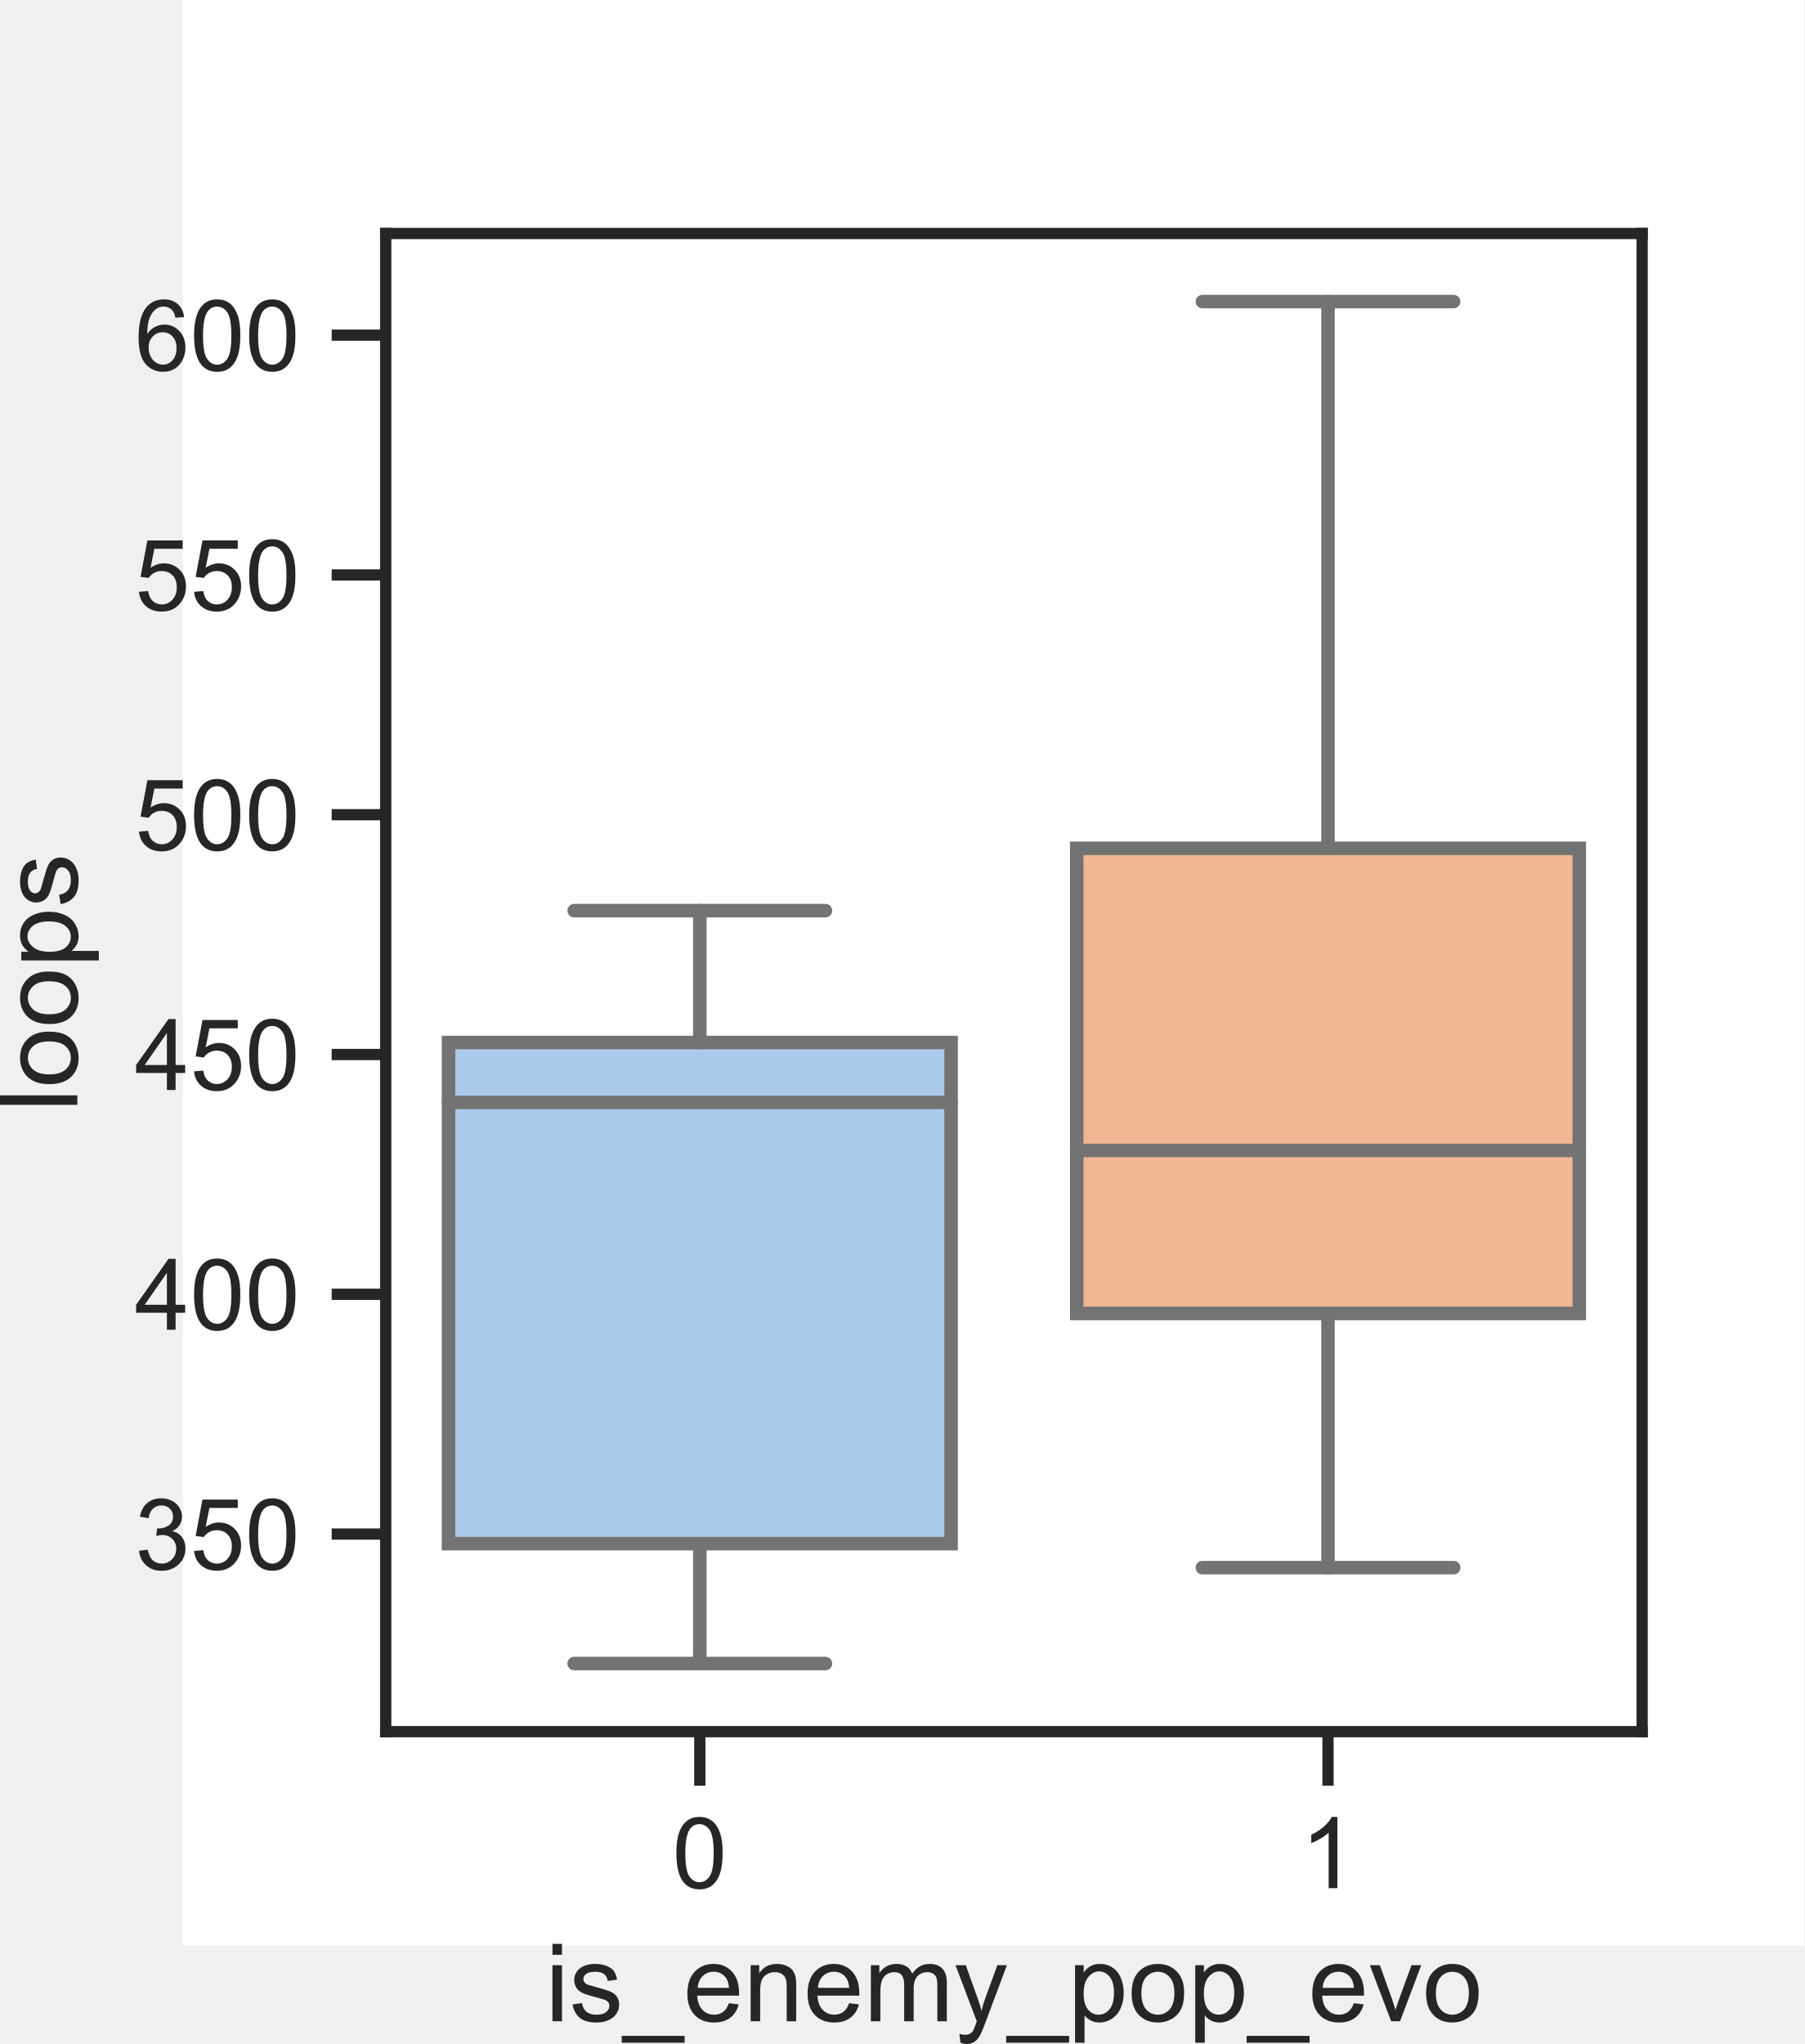
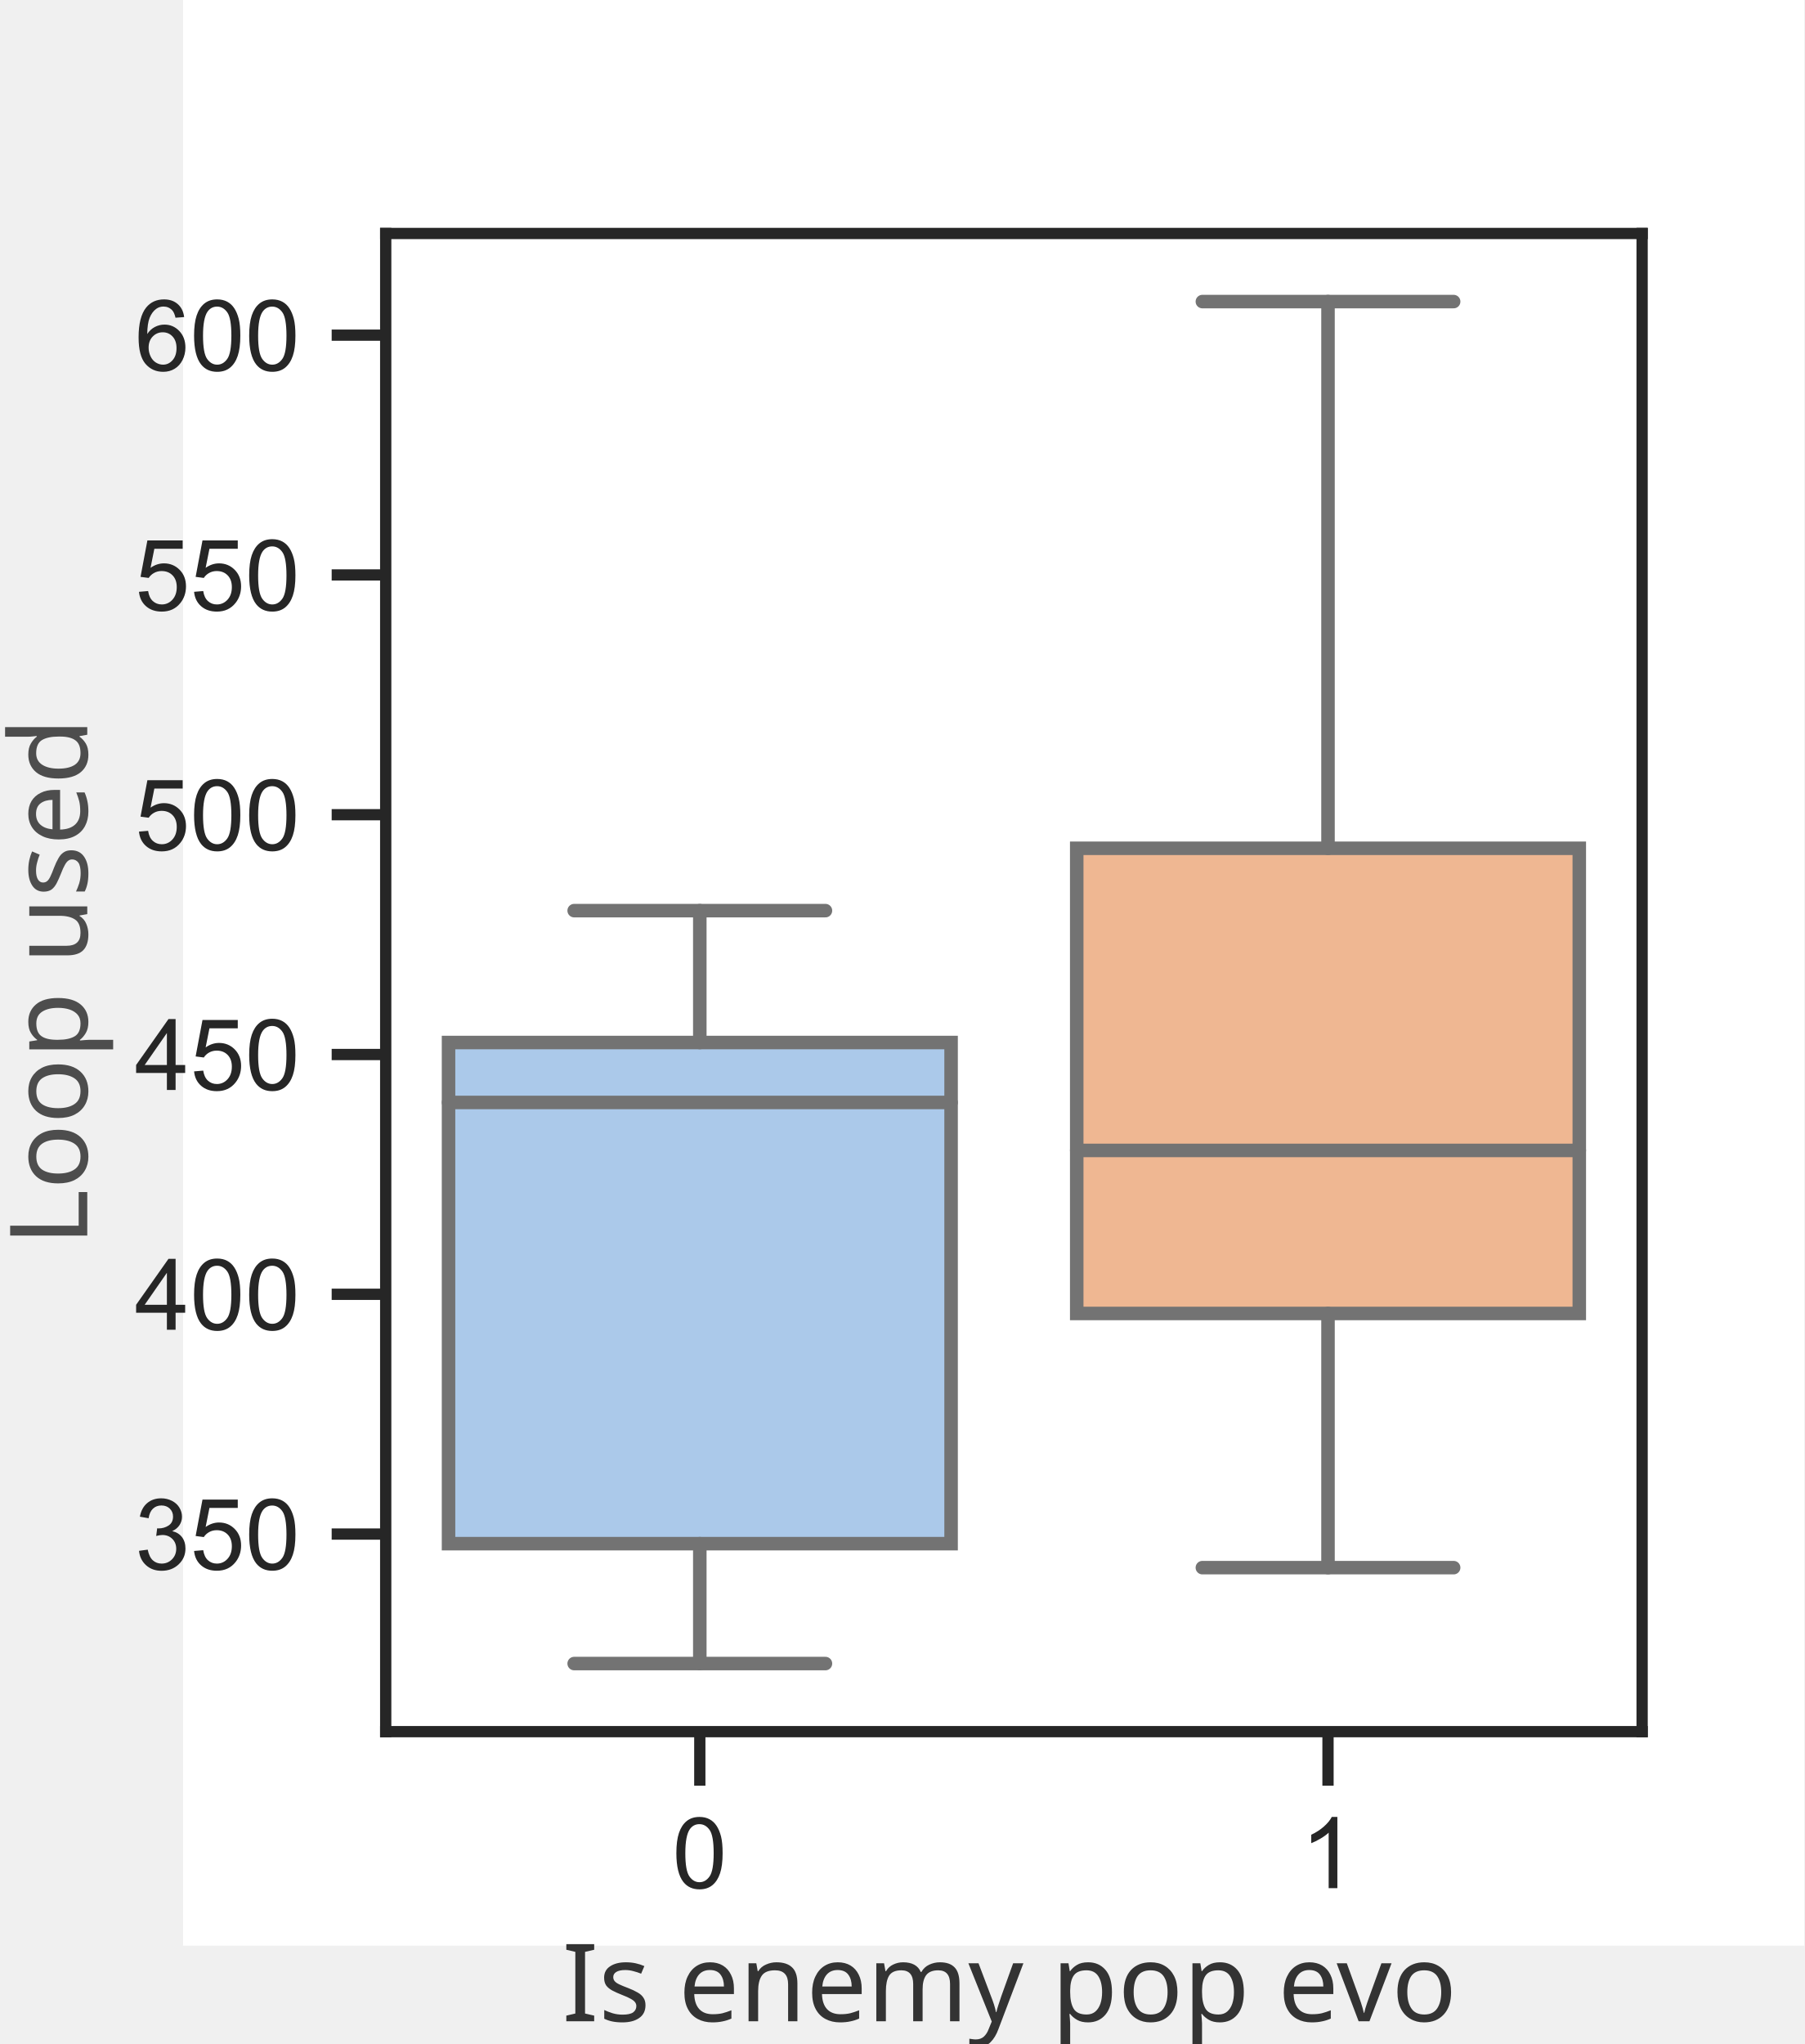
<svg xmlns="http://www.w3.org/2000/svg" xmlns:xlink="http://www.w3.org/1999/xlink" height="226.915pt" version="1.1" viewBox="0 0 200.325 226.915" width="200.325pt" id="svg270">
  <defs id="defs6">
    <style type="text/css" id="style4">*{stroke-linecap:butt;stroke-linejoin:round;}</style>
  </defs>
  <g id="figure_1" transform="translate(20.32547)">
    <g id="patch_1">
      <path d="M 0,216 H 180 V 0 H 0 Z" style="fill:#ffffff" id="path8" />
    </g>
    <g id="axes_1">
      <g id="patch_2">
        <path d="M 22.5,192.24 H 162 V 25.92 H 22.5 Z" style="fill:#ffffff" id="path11" />
      </g>
      <g id="matplotlib.axis_1">
        <g id="xtick_1">
          <g id="line2d_1">
            <defs id="defs15">
              <path d="M 0,0 V 6" id="m96691e920d" style="stroke:#262626;stroke-width:1.25" />
            </defs>
            <g id="g19">
              <use style="fill:#262626;stroke:#262626;stroke-width:1.25" x="57.375" xlink:href="#m96691e920d" y="192.24" id="use17" width="100%" height="100%" />
            </g>
          </g>
          <g id="text_1">
            <g style="fill:#262626" transform="matrix(0.11,0,0,-0.11,54.31648,209.6136)" id="g27">
              <defs id="defs23">
                <path d="m 4.156,35.297 q 0,12.703 2.609,20.438 2.609,7.75 7.75,11.938 5.156,4.203 12.969,4.203 5.766,0 10.109,-2.328 4.344,-2.312 7.172,-6.688 Q 47.609,58.5 49.219,52.219 q 1.609,-6.266 1.609,-16.922 0,-12.594 -2.594,-20.328 Q 45.656,7.234 40.5,3 35.359,-1.219 27.484,-1.219 q -10.344,0 -16.25,7.422 -7.078,8.938 -7.078,29.094 z m 9.031,0 q 0,-17.625 4.125,-23.469 Q 21.438,6 27.484,6 q 6.062,0 10.188,5.859 4.125,5.859 4.125,23.438 0,17.688 -4.125,23.484 -4.125,5.812 -10.281,5.812 -6.047,0 -9.672,-5.125 Q 13.188,52.938 13.188,35.297 Z" id="ArialMT-48" />
              </defs>
              <use xlink:href="#ArialMT-48" id="use25" x="0" y="0" width="100%" height="100%" />
            </g>
          </g>
        </g>
        <g id="xtick_2">
          <g id="line2d_2">
            <g id="g33">
              <use style="fill:#262626;stroke:#262626;stroke-width:1.25" x="127.125" xlink:href="#m96691e920d" y="192.24" id="use31" width="100%" height="100%" />
            </g>
          </g>
          <g id="text_2">
            <g style="fill:#262626" transform="matrix(0.11,0,0,-0.11,124.0665,209.6136)" id="g41">
              <defs id="defs37">
                <path d="m 37.25,0 h -8.781 v 56 q -3.172,-3.016 -8.328,-6.047 -5.156,-3.031 -9.25,-4.547 v 8.5 q 7.375,3.469 12.891,8.391 5.516,4.938 7.812,9.578 H 37.25 Z" id="ArialMT-49" />
              </defs>
              <use xlink:href="#ArialMT-49" id="use39" x="0" y="0" width="100%" height="100%" />
            </g>
          </g>
        </g>
-         <g id="text_3">
-           <g style="fill:#262626" transform="matrix(0.12,0,0,-0.12,40.21688,224.3892)" id="g89">
-             <defs id="defs55">
-               <path d="M 6.641,61.469 V 71.578 H 15.438 V 61.469 Z M 6.641,0 V 51.859 H 15.438 V 0 Z" id="ArialMT-105" />
-               <path d="m 3.078,15.484 8.688,1.359 Q 12.5,11.625 15.844,8.844 19.188,6.062 25.203,6.062 q 6.047,0 8.969,2.453 2.938,2.469 2.938,5.797 0,2.969 -2.594,4.688 Q 32.719,20.172 25.531,21.969 15.875,24.422 12.141,26.203 8.406,27.984 6.469,31.125 q -1.922,3.156 -1.922,6.969 0,3.453 1.578,6.406 1.594,2.969 4.328,4.922 2.047,1.5 5.578,2.547 3.547,1.062 7.609,1.062 6.094,0 10.703,-1.766 4.625,-1.75 6.812,-4.766 2.203,-3 3.031,-8.016 L 35.594,37.312 q -0.578,4 -3.391,6.234 -2.812,2.25 -7.938,2.25 -6.047,0 -8.641,-2 -2.594,-2 -2.594,-4.688 0,-1.703 1.078,-3.078 1.078,-1.406 3.375,-2.344 1.312,-0.484 7.766,-2.234 9.328,-2.5 13,-4.094 3.688,-1.578 5.781,-4.609 2.109,-3.016 2.109,-7.516 0,-4.391 -2.562,-8.281 -2.562,-3.875 -7.406,-6 -4.828,-2.125 -10.922,-2.125 -10.109,0 -15.406,4.203 -5.297,4.203 -6.766,12.453 z" id="ArialMT-115" />
-               <path d="m -1.516,-19.875 v 6.344 h 58.25 V -19.875 Z" id="ArialMT-95" />
-               <path d="m 42.094,16.703 9.078,-1.125 Q 49.031,7.625 43.219,3.219 37.406,-1.172 28.375,-1.172 q -11.375,0 -18.047,7 -6.672,7.016 -6.672,19.656 0,13.094 6.734,20.312 6.75,7.234 17.484,7.234 10.406,0 17,-7.078 6.594,-7.078 6.594,-19.922 0,-0.781 -0.047,-2.344 H 12.75 q 0.484,-8.547 4.828,-13.094 4.344,-4.531 10.844,-4.531 4.828,0 8.25,2.531 3.422,2.547 5.422,8.109 z M 13.234,30.906 H 42.188 q -0.578,6.547 -3.312,9.812 -4.203,5.078 -10.891,5.078 -6.062,0 -10.188,-4.047 -4.125,-4.047 -4.562,-10.844 z" id="ArialMT-101" />
-               <path d="M 6.594,0 V 51.859 H 14.5 v -7.375 q 5.719,8.547 16.5,8.547 4.688,0 8.625,-1.688 3.938,-1.688 5.891,-4.422 Q 47.469,44.188 48.25,40.438 48.734,37.984 48.734,31.891 V 0 H 39.938 v 31.547 q 0,5.375 -1.031,8.031 -1.016,2.656 -3.625,4.234 -2.609,1.594 -6.125,1.594 -5.625,0 -9.703,-3.562 Q 15.375,38.281 15.375,28.328 V 0 Z" id="ArialMT-110" />
-               <path d="m 6.594,0 v 51.859 h 7.859 v -7.281 q 2.438,3.812 6.484,6.125 4.062,2.328 9.234,2.328 5.766,0 9.453,-2.391 3.688,-2.391 5.203,-6.688 6.156,9.078 16.016,9.078 7.719,0 11.859,-4.281 4.156,-4.266 4.156,-13.156 V 0 h -8.75 v 32.672 q 0,5.266 -0.859,7.578 -0.844,2.328 -3.094,3.734 -2.234,1.422 -5.266,1.422 -5.469,0 -9.094,-3.641 Q 46.188,38.141 46.188,30.125 V 0 h -8.781 v 33.688 q 0,5.859 -2.156,8.781 -2.141,2.938 -7.031,2.938 -3.703,0 -6.859,-1.953 Q 18.219,41.5 16.797,37.734 15.375,33.984 15.375,26.906 V 0 Z" id="ArialMT-109" />
-               <path d="m 6.203,-19.969 -0.984,8.25 Q 8.109,-12.5 10.25,-12.5 q 2.938,0 4.688,0.984 1.766,0.969 2.891,2.719 0.828,1.328 2.688,6.547 0.234,0.734 0.781,2.156 l -19.688,51.953 h 9.469 L 21.875,21.828 Q 23.969,16.109 25.641,9.812 27.156,15.875 29.25,21.625 L 40.328,51.859 H 49.125 L 29.391,-0.875 Q 26.219,-9.422 24.469,-12.641 22.125,-17 19.094,-19.016 q -3.031,-2.031 -7.234,-2.031 -2.531,0 -5.656,1.078 z" id="ArialMT-121" />
-               <path d="m 6.594,-19.875 v 71.734 h 8 V 45.125 Q 17.438,49.078 21,51.047 q 3.562,1.984 8.641,1.984 6.641,0 11.719,-3.422 5.078,-3.422 7.656,-9.656 2.594,-6.219 2.594,-13.641 0,-7.953 -2.859,-14.328 Q 45.906,5.609 40.453,2.219 35.016,-1.172 29,-1.172 q -4.391,0 -7.891,1.859 Q 17.625,2.547 15.375,5.375 v -25.25 z m 7.953,45.516 q 0,-10.016 4.047,-14.797 4.062,-4.781 9.828,-4.781 5.859,0 10.031,4.953 Q 42.625,15.969 42.625,26.375 q 0,9.906 -4.078,14.828 -4.078,4.938 -9.734,4.938 -5.625,0 -9.953,-5.25 -4.312,-5.25 -4.312,-15.25 z" id="ArialMT-112" />
-               <path d="m 3.328,25.922 q 0,14.406 8,21.344 6.688,5.766 16.312,5.766 10.688,0 17.469,-7.016 6.797,-7 6.797,-19.359 0,-10 -3,-15.75 -3,-5.734 -8.75,-8.906 Q 34.422,-1.172 27.641,-1.172 16.75,-1.172 10.031,5.812 3.328,12.797 3.328,25.922 Z m 9.031,0 q 0,-9.953 4.344,-14.906 4.344,-4.953 10.938,-4.953 6.547,0 10.891,4.969 4.344,4.984 4.344,15.188 0,9.625 -4.375,14.578 Q 34.125,45.75 27.641,45.75 q -6.594,0 -10.938,-4.938 -4.344,-4.922 -4.344,-14.891 z" id="ArialMT-111" />
-               <path d="M 21,0 1.266,51.859 h 9.281 L 21.688,20.797 q 1.797,-5.031 3.312,-10.438 1.172,4.094 3.266,9.859 l 11.531,31.641 h 9.031 L 29.203,0 Z" id="ArialMT-118" />
-             </defs>
-             <use xlink:href="#ArialMT-105" id="use57" x="0" y="0" width="100%" height="100%" />
-             <use x="22.217" xlink:href="#ArialMT-115" id="use59" y="0" width="100%" height="100%" />
-             <use x="72.217" xlink:href="#ArialMT-95" id="use61" y="0" width="100%" height="100%" />
-             <use x="127.832" xlink:href="#ArialMT-101" id="use63" y="0" width="100%" height="100%" />
-             <use x="183.447" xlink:href="#ArialMT-110" id="use65" y="0" width="100%" height="100%" />
-             <use x="239.062" xlink:href="#ArialMT-101" id="use67" y="0" width="100%" height="100%" />
-             <use x="294.678" xlink:href="#ArialMT-109" id="use69" y="0" width="100%" height="100%" />
-             <use x="377.979" xlink:href="#ArialMT-121" id="use71" y="0" width="100%" height="100%" />
-             <use x="427.979" xlink:href="#ArialMT-95" id="use73" y="0" width="100%" height="100%" />
-             <use x="483.594" xlink:href="#ArialMT-112" id="use75" y="0" width="100%" height="100%" />
-             <use x="539.209" xlink:href="#ArialMT-111" id="use77" y="0" width="100%" height="100%" />
-             <use x="594.824" xlink:href="#ArialMT-112" id="use79" y="0" width="100%" height="100%" />
-             <use x="650.439" xlink:href="#ArialMT-95" id="use81" y="0" width="100%" height="100%" />
-             <use x="706.055" xlink:href="#ArialMT-101" id="use83" y="0" width="100%" height="100%" />
-             <use x="761.67" xlink:href="#ArialMT-118" id="use85" y="0" width="100%" height="100%" />
-             <use x="811.67" xlink:href="#ArialMT-111" id="use87" y="0" width="100%" height="100%" />
-           </g>
-         </g>
+         <text xml:space="preserve" style="font-style:normal;font-weight:normal;font-size:12px;line-height:1.25;font-family:sans-serif;fill:#333333;fill-opacity:1;stroke:none;stroke-width:0.75;" x="42.069" y="224.389" id="text1751">
+           <tspan id="tspan1749" x="42.069" y="224.389" style="font-size:12px;stroke-width:0.75;fill:#333333;">Is enemy pop evo</tspan>
+         </text>
      </g>
      <g id="matplotlib.axis_2">
        <g id="ytick_1">
          <g id="line2d_3">
            <defs id="defs94">
              <path d="M 0,0 H -6" id="m75adcecc2c" style="stroke:#262626;stroke-width:1.25" />
            </defs>
            <g id="g98">
              <use style="fill:#262626;stroke:#262626;stroke-width:1.25" x="22.5" xlink:href="#m75adcecc2c" y="170.305" id="use96" width="100%" height="100%" />
            </g>
          </g>
          <g id="text_4">
            <g style="fill:#262626" transform="matrix(0.11,0,0,-0.11,-5.351094,174.2422)" id="g111">
              <defs id="defs103">
                <path d="m 4.203,18.891 8.781,1.172 Q 14.5,12.594 18.141,9.297 21.781,6 27,6 33.203,6 37.469,10.297 41.75,14.594 41.75,20.953 q 0,6.047 -3.953,9.969 -3.953,3.938 -10.062,3.938 -2.484,0 -6.203,-0.969 l 0.984,7.719 Q 23.391,41.5 23.922,41.5 q 5.625,0 10.109,2.922 4.5,2.938 4.5,9.047 0,4.828 -3.281,8 -3.266,3.188 -8.438,3.188 -5.125,0 -8.547,-3.234 -3.422,-3.219 -4.391,-9.656 l -8.797,1.562 q 1.609,8.828 7.312,13.688 5.719,4.859 14.219,4.859 5.859,0 10.781,-2.516 4.938,-2.516 7.547,-6.859 2.625,-4.344 2.625,-9.234 0,-4.625 -2.5,-8.438 -2.484,-3.812 -7.359,-6.062 6.344,-1.453 9.859,-6.078 3.516,-4.609 3.516,-11.547 0,-9.375 -6.844,-15.891 -6.828,-6.516 -17.281,-6.516 -9.422,0 -15.656,5.609 -6.219,5.625 -7.094,14.547 z" id="ArialMT-51" />
                <path d="M 4.156,18.75 13.375,19.531 Q 14.406,12.797 18.141,9.391 21.875,6 27.156,6 33.5,6 37.891,10.781 42.281,15.578 42.281,23.484 42.281,31 38.062,35.344 33.844,39.703 27,39.703 q -4.25,0 -7.672,-1.938 -3.406,-1.922 -5.359,-5 l -8.25,1.078 6.922,36.766 H 48.25 v -8.406 H 19.672 L 15.828,42.969 q 6.438,4.5 13.516,4.5 9.375,0 15.812,-6.5 6.453,-6.5 6.453,-16.703 0,-9.719 -5.656,-16.797 -6.891,-8.688 -18.797,-8.688 -9.766,0 -15.953,5.469 Q 5.031,9.719 4.156,18.75 Z" id="ArialMT-53" />
              </defs>
              <use xlink:href="#ArialMT-51" id="use105" x="0" y="0" width="100%" height="100%" />
              <use x="55.615" xlink:href="#ArialMT-53" id="use107" y="0" width="100%" height="100%" />
              <use x="111.23" xlink:href="#ArialMT-48" id="use109" y="0" width="100%" height="100%" />
            </g>
          </g>
        </g>
        <g id="ytick_2">
          <g id="line2d_4">
            <g id="g117">
              <use style="fill:#262626;stroke:#262626;stroke-width:1.25" x="22.5" xlink:href="#m75adcecc2c" y="143.686" id="use115" width="100%" height="100%" />
            </g>
          </g>
          <g id="text_5">
            <g style="fill:#262626" transform="matrix(0.11,0,0,-0.11,-5.351094,147.6224)" id="g129">
              <defs id="defs121">
                <path d="m 32.328,0 v 17.141 h -31.062 v 8.062 l 32.672,46.375 h 7.172 v -46.375 h 9.672 v -8.062 H 41.109 V 0 Z m 0,25.203 V 57.469 L 9.906,25.203 Z" id="ArialMT-52" />
              </defs>
              <use xlink:href="#ArialMT-52" id="use123" x="0" y="0" width="100%" height="100%" />
              <use x="55.615" xlink:href="#ArialMT-48" id="use125" y="0" width="100%" height="100%" />
              <use x="111.23" xlink:href="#ArialMT-48" id="use127" y="0" width="100%" height="100%" />
            </g>
          </g>
        </g>
        <g id="ytick_3">
          <g id="line2d_5">
            <g id="g135">
              <use style="fill:#262626;stroke:#262626;stroke-width:1.25" x="22.5" xlink:href="#m75adcecc2c" y="117.066" id="use133" width="100%" height="100%" />
            </g>
          </g>
          <g id="text_6">
            <g style="fill:#262626" transform="matrix(0.11,0,0,-0.11,-5.351094,121.0027)" id="g144">
              <use xlink:href="#ArialMT-52" id="use138" x="0" y="0" width="100%" height="100%" />
              <use x="55.615" xlink:href="#ArialMT-53" id="use140" y="0" width="100%" height="100%" />
              <use x="111.23" xlink:href="#ArialMT-48" id="use142" y="0" width="100%" height="100%" />
            </g>
          </g>
        </g>
        <g id="ytick_4">
          <g id="line2d_6">
            <g id="g150">
              <use style="fill:#262626;stroke:#262626;stroke-width:1.25" x="22.5" xlink:href="#m75adcecc2c" y="90.446" id="use148" width="100%" height="100%" />
            </g>
          </g>
          <g id="text_7">
            <g style="fill:#262626" transform="matrix(0.11,0,0,-0.11,-5.351094,94.38299)" id="g159">
              <use xlink:href="#ArialMT-53" id="use153" x="0" y="0" width="100%" height="100%" />
              <use x="55.615" xlink:href="#ArialMT-48" id="use155" y="0" width="100%" height="100%" />
              <use x="111.23" xlink:href="#ArialMT-48" id="use157" y="0" width="100%" height="100%" />
            </g>
          </g>
        </g>
        <g id="ytick_5">
          <g id="line2d_7">
            <g id="g165">
              <use style="fill:#262626;stroke:#262626;stroke-width:1.25" x="22.5" xlink:href="#m75adcecc2c" y="63.826" id="use163" width="100%" height="100%" />
            </g>
          </g>
          <g id="text_8">
            <g style="fill:#262626" transform="matrix(0.11,0,0,-0.11,-5.351094,67.76328)" id="g174">
              <use xlink:href="#ArialMT-53" id="use168" x="0" y="0" width="100%" height="100%" />
              <use x="55.615" xlink:href="#ArialMT-53" id="use170" y="0" width="100%" height="100%" />
              <use x="111.23" xlink:href="#ArialMT-48" id="use172" y="0" width="100%" height="100%" />
            </g>
          </g>
        </g>
        <g id="ytick_6">
          <g id="line2d_8">
            <g id="g180">
              <use style="fill:#262626;stroke:#262626;stroke-width:1.25" x="22.5" xlink:href="#m75adcecc2c" y="37.207" id="use178" width="100%" height="100%" />
            </g>
          </g>
          <g id="text_9">
            <g style="fill:#262626" transform="matrix(0.11,0,0,-0.11,-5.351094,41.14356)" id="g192">
              <defs id="defs184">
                <path d="M 49.75,54.047 41.016,53.375 q -1.172,5.172 -3.312,7.516 -3.578,3.766 -8.797,3.766 -4.203,0 -7.375,-2.344 Q 17.391,59.281 14.984,53.469 12.594,47.656 12.5,36.922 15.672,41.75 20.266,44.094 q 4.594,2.344 9.625,2.344 8.781,0 14.953,-6.469 Q 51.031,33.5 51.031,23.25 51.031,16.5 48.125,10.719 45.219,4.938 40.141,1.859 35.062,-1.219 28.609,-1.219 17.625,-1.219 10.688,6.859 3.766,14.938 3.766,33.5 q 0,20.75 7.656,30.172 6.688,8.203 18.016,8.203 8.453,0 13.844,-4.734 Q 48.688,62.406 49.75,54.047 Z M 13.875,23.188 q 0,-4.531 1.922,-8.688 Q 17.719,10.359 21.188,8.172 24.656,6 28.469,6 q 5.562,0 9.562,4.484 4.016,4.5 4.016,12.219 0,7.422 -3.969,11.688 -3.953,4.281 -9.953,4.281 -5.953,0 -10.109,-4.281 Q 13.875,30.125 13.875,23.188 Z" id="ArialMT-54" />
              </defs>
              <use xlink:href="#ArialMT-54" id="use186" x="0" y="0" width="100%" height="100%" />
              <use x="55.615" xlink:href="#ArialMT-48" id="use188" y="0" width="100%" height="100%" />
              <use x="111.23" xlink:href="#ArialMT-48" id="use190" y="0" width="100%" height="100%" />
            </g>
          </g>
        </g>
-         <g id="text_10">
-           <g style="fill:#262626" transform="matrix(0,-0.12,-0.12,0,-11.73609,123.4228)" id="g209">
-             <defs id="defs197">
-               <path d="M 6.391,0 V 71.578 H 15.188 V 0 Z" id="ArialMT-108" />
-             </defs>
-             <use xlink:href="#ArialMT-108" id="use199" x="0" y="0" width="100%" height="100%" />
-             <use x="22.217" xlink:href="#ArialMT-111" id="use201" y="0" width="100%" height="100%" />
-             <use x="77.832" xlink:href="#ArialMT-111" id="use203" y="0" width="100%" height="100%" />
-             <use x="133.447" xlink:href="#ArialMT-112" id="use205" y="0" width="100%" height="100%" />
-             <use x="189.062" xlink:href="#ArialMT-115" id="use207" y="0" width="100%" height="100%" />
-           </g>
+         <g id="text_10" style="fill:#4d4d4d">
+           <text xml:space="preserve" style="font-style:normal;font-weight:normal;font-size:12px;line-height:1.25;font-family:sans-serif;fill:#4d4d4d;fill-opacity:1;stroke:none;stroke-width:0.75" x="-138.321" y="-10.636" id="text1745" transform="rotate(-90)">
+             <tspan id="tspan1743" x="-138.321" y="-10.636" style="font-size:12px;stroke-width:0.75;fill:#4d4d4d">Loop used</tspan>
+           </text>
        </g>
      </g>
      <g id="patch_3">
        <path clip-path="url(#p8706764269)" d="m 29.475,171.37 h 55.8 v -55.635 h -55.8 z" style="fill:#abc9ea;stroke:#737373;stroke-width:1.5;stroke-linejoin:miter" id="path213" />
      </g>
      <g id="patch_4">
        <path clip-path="url(#p8706764269)" d="m 99.225,145.815 h 55.8 V 94.173 h -55.8 z" style="fill:#efb792;stroke:#737373;stroke-width:1.5;stroke-linejoin:miter" id="path216" />
      </g>
      <g id="line2d_9">
        <path clip-path="url(#p8706764269)" d="M 57.375,171.37 V 184.68" style="fill:none;stroke:#737373;stroke-width:1.5;stroke-linecap:round" id="path219" />
      </g>
      <g id="line2d_10">
        <path clip-path="url(#p8706764269)" d="M 57.375,115.735 V 101.094" style="fill:none;stroke:#737373;stroke-width:1.5;stroke-linecap:round" id="path222" />
      </g>
      <g id="line2d_11">
        <path clip-path="url(#p8706764269)" d="m 43.425,184.68 h 27.9" style="fill:none;stroke:#737373;stroke-width:1.5;stroke-linecap:round" id="path225" />
      </g>
      <g id="line2d_12">
        <path clip-path="url(#p8706764269)" d="m 43.425,101.094 h 27.9" style="fill:none;stroke:#737373;stroke-width:1.5;stroke-linecap:round" id="path228" />
      </g>
      <g id="line2d_13" />
      <g id="line2d_14">
        <path clip-path="url(#p8706764269)" d="m 127.125,145.815 v 28.217" style="fill:none;stroke:#737373;stroke-width:1.5;stroke-linecap:round" id="path232" />
      </g>
      <g id="line2d_15">
        <path clip-path="url(#p8706764269)" d="M 127.125,94.173 V 33.48" style="fill:none;stroke:#737373;stroke-width:1.5;stroke-linecap:round" id="path235" />
      </g>
      <g id="line2d_16">
        <path clip-path="url(#p8706764269)" d="m 113.175,174.032 h 27.9" style="fill:none;stroke:#737373;stroke-width:1.5;stroke-linecap:round" id="path238" />
      </g>
      <g id="line2d_17">
        <path clip-path="url(#p8706764269)" d="m 113.175,33.48 h 27.9" style="fill:none;stroke:#737373;stroke-width:1.5;stroke-linecap:round" id="path241" />
      </g>
      <g id="line2d_18" />
      <g id="line2d_19">
        <path clip-path="url(#p8706764269)" d="m 29.475,122.39 h 55.8" style="fill:none;stroke:#737373;stroke-width:1.5;stroke-linecap:round" id="path245" />
      </g>
      <g id="line2d_20">
        <path clip-path="url(#p8706764269)" d="m 99.225,127.714 h 55.8" style="fill:none;stroke:#737373;stroke-width:1.5;stroke-linecap:round" id="path248" />
      </g>
      <g id="patch_5">
        <path d="M 22.5,192.24 V 25.92" style="fill:none;stroke:#262626;stroke-width:1.25;stroke-linecap:square;stroke-linejoin:miter" id="path251" />
      </g>
      <g id="patch_6">
        <path d="M 162,192.24 V 25.92" style="fill:none;stroke:#262626;stroke-width:1.25;stroke-linecap:square;stroke-linejoin:miter" id="path254" />
      </g>
      <g id="patch_7">
        <path d="M 22.5,192.24 H 162" style="fill:none;stroke:#262626;stroke-width:1.25;stroke-linecap:square;stroke-linejoin:miter" id="path257" />
      </g>
      <g id="patch_8">
        <path d="M 22.5,25.92 H 162" style="fill:none;stroke:#262626;stroke-width:1.25;stroke-linecap:square;stroke-linejoin:miter" id="path260" />
      </g>
    </g>
  </g>
  <defs id="defs268">
    <clipPath id="p8706764269">
      <rect height="166.32" width="139.5" x="22.5" y="25.92" id="rect265" />
    </clipPath>
  </defs>
</svg>
